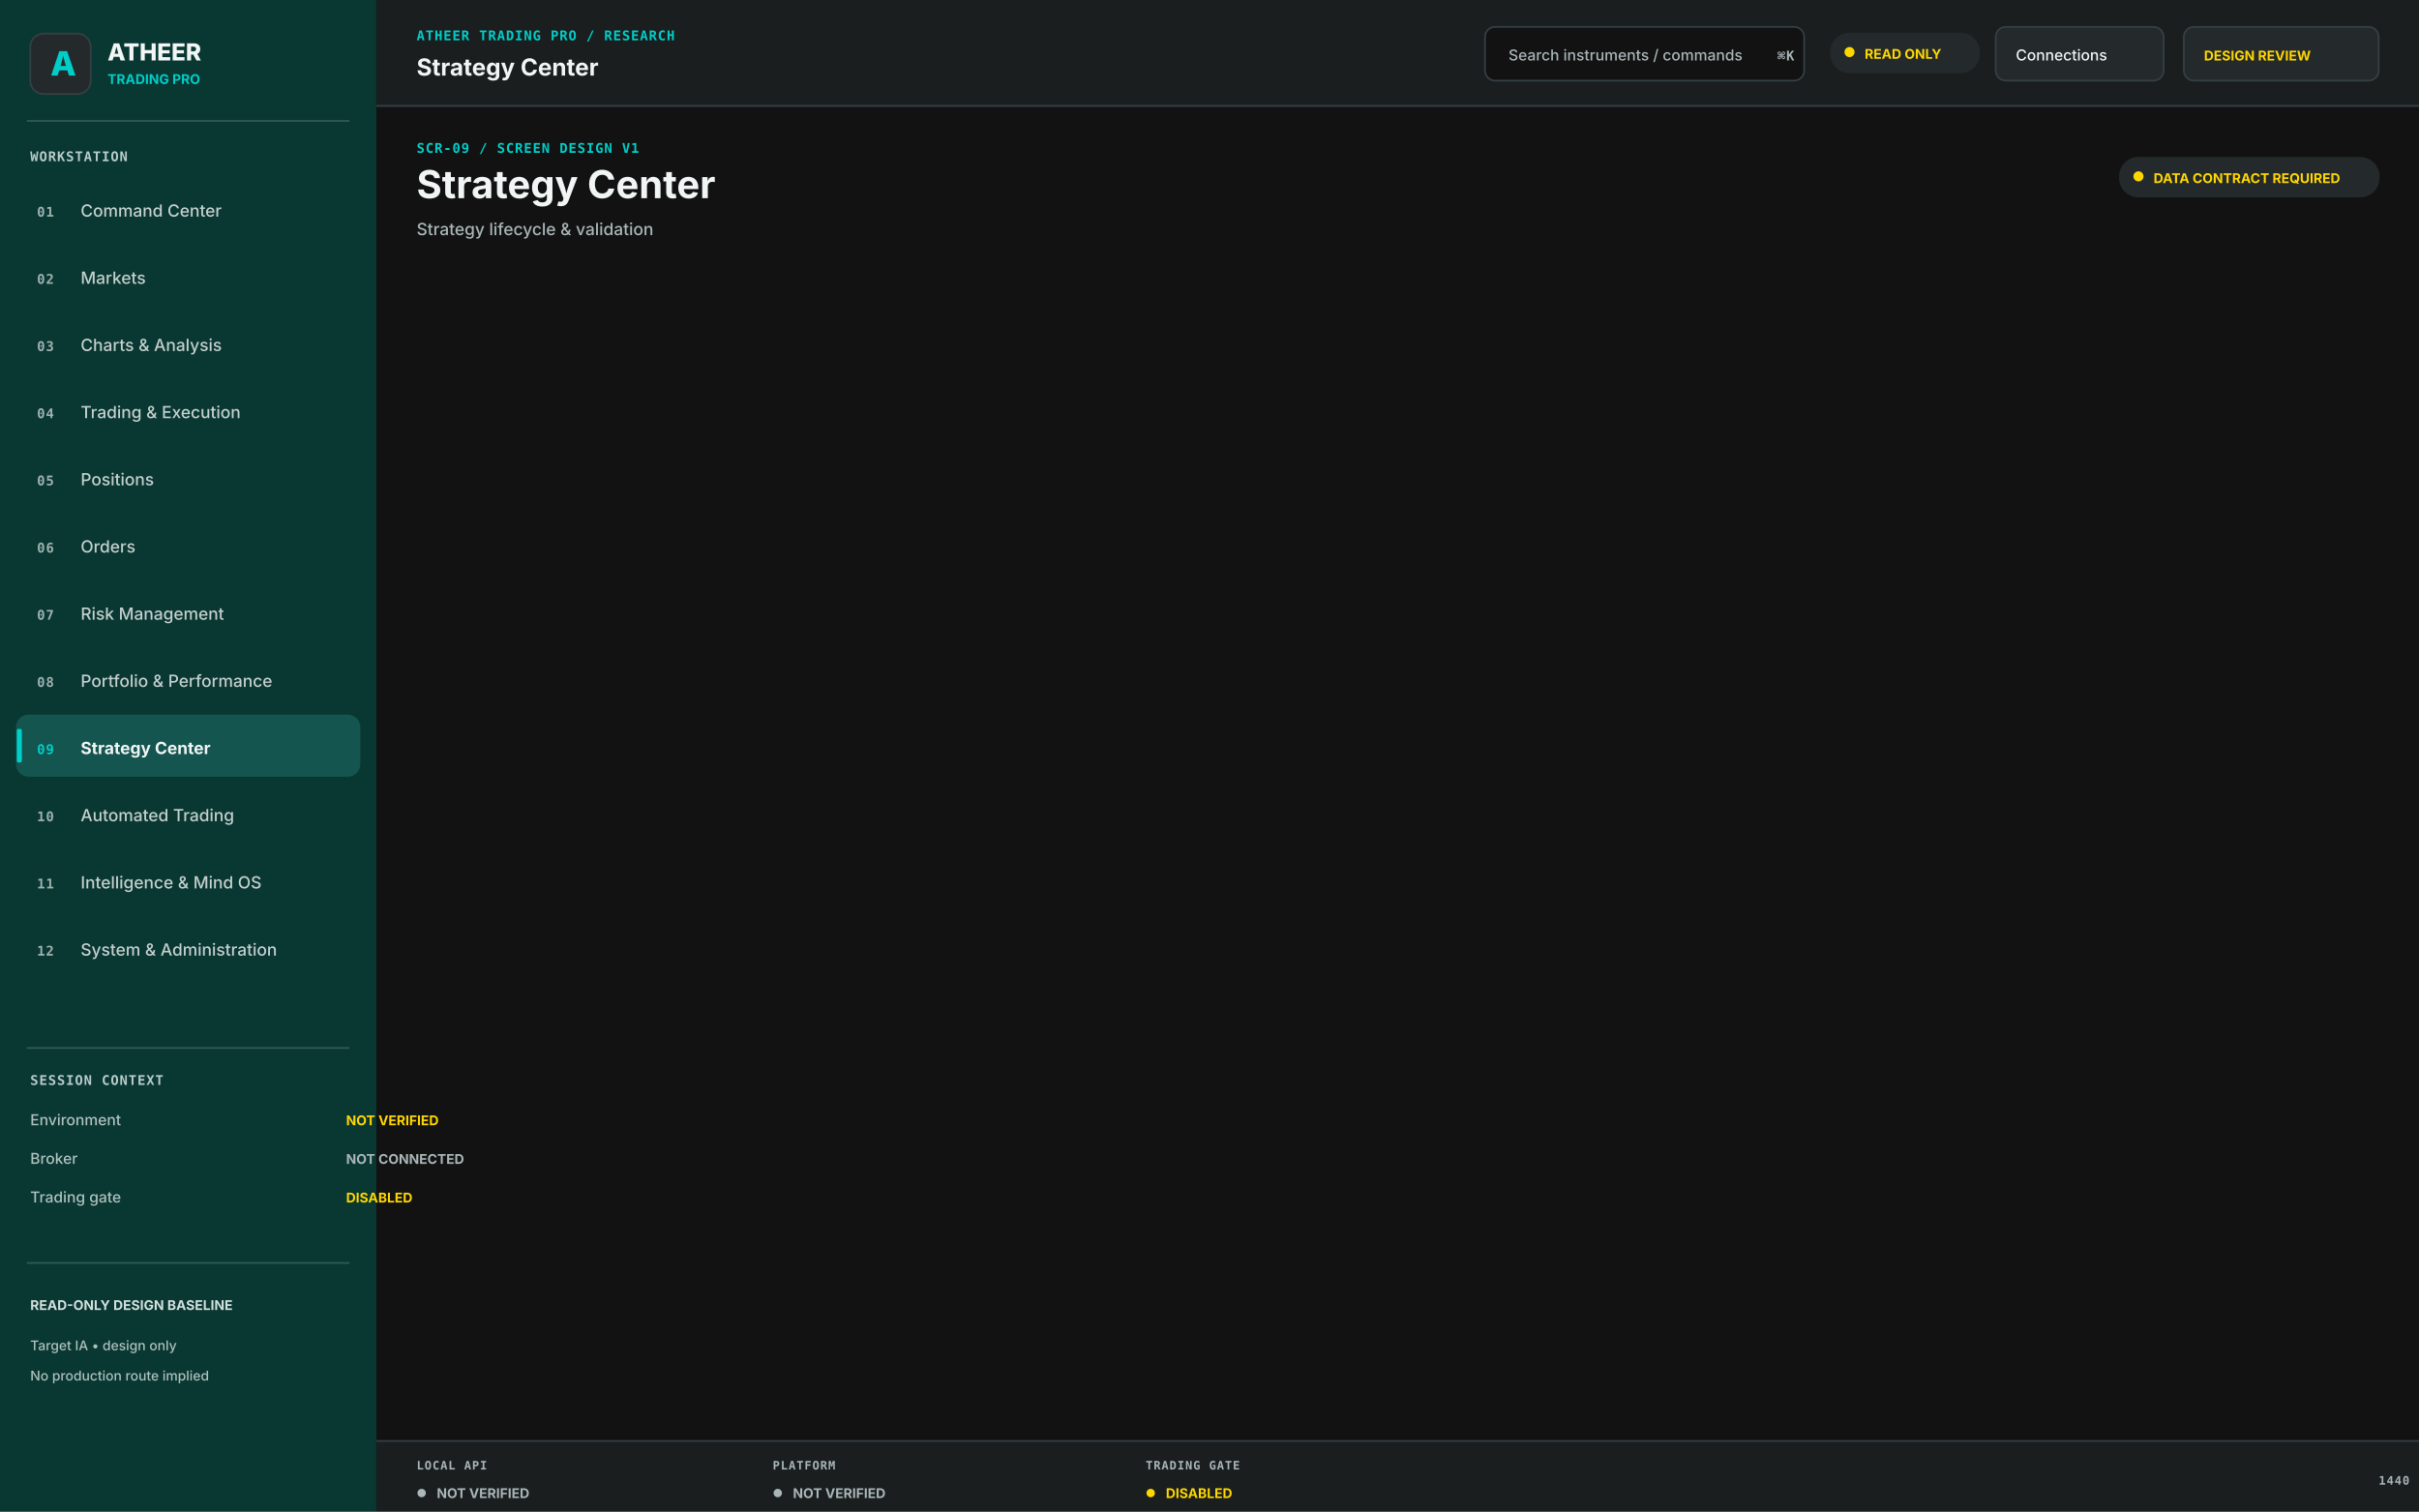
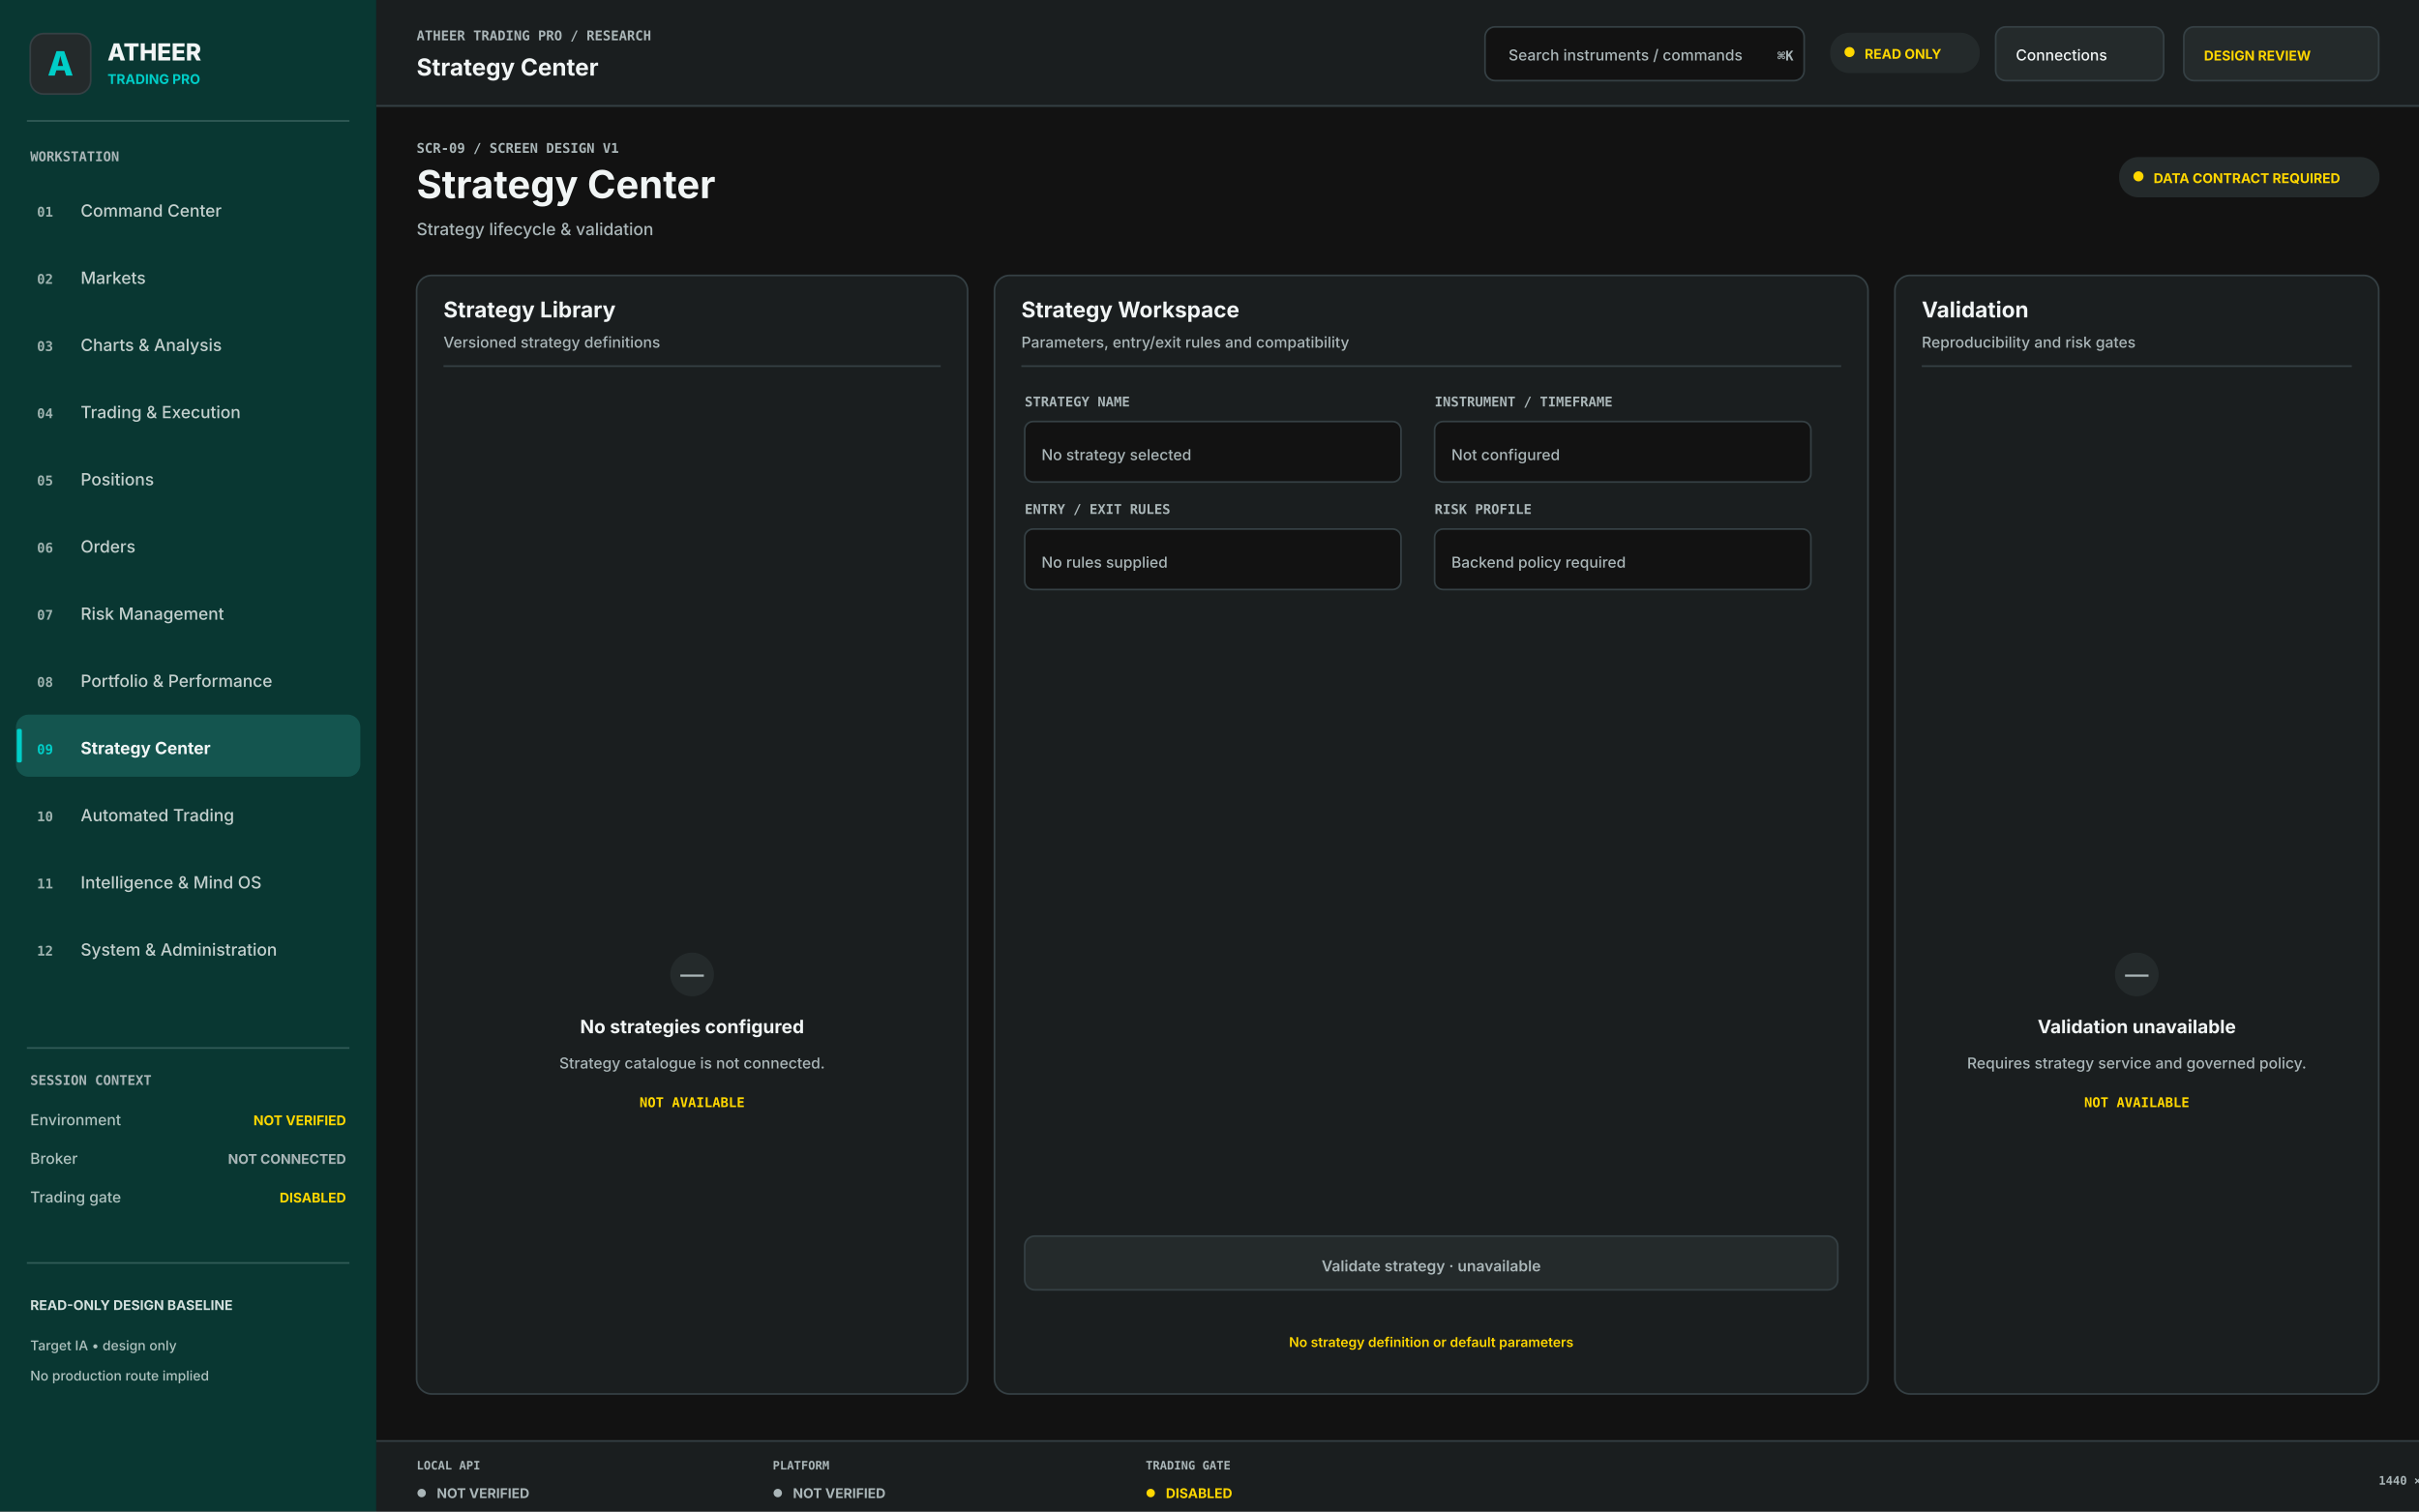
<svg xmlns="http://www.w3.org/2000/svg" width="2880" height="1800" viewBox="0 0 1440 900" role="img" aria-labelledby="design-title design-desc">
  <rect width="1440" height="900" fill="#121212" />
  <rect width="224" height="900" fill="#093732" />
-   <rect x="18" y="20" width="36" height="36" rx="8" fill="#242A2B" stroke="#354044" />
-   <text x="30" y="45" fill="#00CEC8" font-family="SF Pro Display, -apple-system, BlinkMacSystemFont, Helvetica Neue, sans-serif" font-size="20" font-weight="800">A</text>
-   <text x="64" y="36" fill="#F1F5F5" font-family="SF Pro Display, -apple-system, BlinkMacSystemFont, Helvetica Neue, sans-serif" font-size="14" font-weight="800">ATHEER</text>
-   <text x="64" y="50" fill="#00CEC8" font-family="SF Pro Display, -apple-system, BlinkMacSystemFont, Helvetica Neue, sans-serif" font-size="8" font-weight="700">TRADING PRO</text>
+   <rect x="18" y="20" width="36" height="36" rx="8" fill="#242A2B" stroke="#354044" stroke-width="1" />
+   <text x="36" y="45" text-anchor="middle" fill="#00CEC8" font-family="SF Pro Display, -apple-system, BlinkMacSystemFont, Helvetica Neue, sans-serif" font-size="20" font-weight="800">A</text>
+   <text x="64" y="36" text-anchor="start" fill="#F1F5F5" font-family="SF Pro Display, -apple-system, BlinkMacSystemFont, Helvetica Neue, sans-serif" font-size="14" font-weight="800">ATHEER</text>
+   <text x="64" y="50" text-anchor="start" fill="#00CEC8" font-family="SF Pro Display, -apple-system, BlinkMacSystemFont, Helvetica Neue, sans-serif" font-size="8" font-weight="700">TRADING PRO</text>
  <line x1="16" y1="72" x2="208" y2="72" stroke="#315B57" />
-   <text x="18" y="96" fill="#B8CCCA" font-family="SF Mono, Menlo, monospace" font-size="8" font-weight="650" letter-spacing=".5">WORKSTATION</text>
-   <text x="22" y="129" fill="#9FB3B0" font-family="SF Mono, Menlo, monospace" font-size="8" font-weight="650" letter-spacing=".5">01</text>
-   <text x="48" y="129" fill="#C4D0CE" font-family="SF Pro Display, -apple-system, BlinkMacSystemFont, Helvetica Neue, sans-serif" font-size="10" font-weight="450">Command Center</text>
-   <text x="22" y="169" fill="#9FB3B0" font-family="SF Mono, Menlo, monospace" font-size="8" font-weight="650" letter-spacing=".5">02</text>
-   <text x="48" y="169" fill="#C4D0CE" font-family="SF Pro Display, -apple-system, BlinkMacSystemFont, Helvetica Neue, sans-serif" font-size="10" font-weight="450">Markets</text>
-   <text x="22" y="209" fill="#9FB3B0" font-family="SF Mono, Menlo, monospace" font-size="8" font-weight="650" letter-spacing=".5">03</text>
-   <text x="48" y="209" fill="#C4D0CE" font-family="SF Pro Display, -apple-system, BlinkMacSystemFont, Helvetica Neue, sans-serif" font-size="10" font-weight="450">Charts &amp; Analysis</text>
-   <text x="22" y="249" fill="#9FB3B0" font-family="SF Mono, Menlo, monospace" font-size="8" font-weight="650" letter-spacing=".5">04</text>
-   <text x="48" y="249" fill="#C4D0CE" font-family="SF Pro Display, -apple-system, BlinkMacSystemFont, Helvetica Neue, sans-serif" font-size="10" font-weight="450">Trading &amp; Execution</text>
-   <text x="22" y="289" fill="#9FB3B0" font-family="SF Mono, Menlo, monospace" font-size="8" font-weight="650" letter-spacing=".5">05</text>
-   <text x="48" y="289" fill="#C4D0CE" font-family="SF Pro Display, -apple-system, BlinkMacSystemFont, Helvetica Neue, sans-serif" font-size="10" font-weight="450">Positions</text>
-   <text x="22" y="329" fill="#9FB3B0" font-family="SF Mono, Menlo, monospace" font-size="8" font-weight="650" letter-spacing=".5">06</text>
-   <text x="48" y="329" fill="#C4D0CE" font-family="SF Pro Display, -apple-system, BlinkMacSystemFont, Helvetica Neue, sans-serif" font-size="10" font-weight="450">Orders</text>
-   <text x="22" y="369" fill="#9FB3B0" font-family="SF Mono, Menlo, monospace" font-size="8" font-weight="650" letter-spacing=".5">07</text>
-   <text x="48" y="369" fill="#C4D0CE" font-family="SF Pro Display, -apple-system, BlinkMacSystemFont, Helvetica Neue, sans-serif" font-size="10" font-weight="450">Risk Management</text>
-   <text x="22" y="409" fill="#9FB3B0" font-family="SF Mono, Menlo, monospace" font-size="8" font-weight="650" letter-spacing=".5">08</text>
-   <text x="48" y="409" fill="#C4D0CE" font-family="SF Pro Display, -apple-system, BlinkMacSystemFont, Helvetica Neue, sans-serif" font-size="10" font-weight="450">Portfolio &amp; Performance</text>
-   <rect x="10" y="426" width="204" height="36" rx="7" fill="#14554F" stroke="#14554F" />
+   <text x="18" y="96" text-anchor="start" fill="#AAB6B8" font-family="SF Mono, Menlo, monospace" font-size="8" font-weight="650">WORKSTATION</text>
+   <text x="22" y="129" text-anchor="start" fill="#9FB3B0" font-family="SF Mono, Menlo, monospace" font-size="8" font-weight="650">01</text>
+   <text x="48" y="129" text-anchor="start" fill="#C4D0CE" font-family="SF Pro Display, -apple-system, BlinkMacSystemFont, Helvetica Neue, sans-serif" font-size="10" font-weight="450">Command Center</text>
+   <text x="22" y="169" text-anchor="start" fill="#9FB3B0" font-family="SF Mono, Menlo, monospace" font-size="8" font-weight="650">02</text>
+   <text x="48" y="169" text-anchor="start" fill="#C4D0CE" font-family="SF Pro Display, -apple-system, BlinkMacSystemFont, Helvetica Neue, sans-serif" font-size="10" font-weight="450">Markets</text>
+   <text x="22" y="209" text-anchor="start" fill="#9FB3B0" font-family="SF Mono, Menlo, monospace" font-size="8" font-weight="650">03</text>
+   <text x="48" y="209" text-anchor="start" fill="#C4D0CE" font-family="SF Pro Display, -apple-system, BlinkMacSystemFont, Helvetica Neue, sans-serif" font-size="10" font-weight="450">Charts &amp; Analysis</text>
+   <text x="22" y="249" text-anchor="start" fill="#9FB3B0" font-family="SF Mono, Menlo, monospace" font-size="8" font-weight="650">04</text>
+   <text x="48" y="249" text-anchor="start" fill="#C4D0CE" font-family="SF Pro Display, -apple-system, BlinkMacSystemFont, Helvetica Neue, sans-serif" font-size="10" font-weight="450">Trading &amp; Execution</text>
+   <text x="22" y="289" text-anchor="start" fill="#9FB3B0" font-family="SF Mono, Menlo, monospace" font-size="8" font-weight="650">05</text>
+   <text x="48" y="289" text-anchor="start" fill="#C4D0CE" font-family="SF Pro Display, -apple-system, BlinkMacSystemFont, Helvetica Neue, sans-serif" font-size="10" font-weight="450">Positions</text>
+   <text x="22" y="329" text-anchor="start" fill="#9FB3B0" font-family="SF Mono, Menlo, monospace" font-size="8" font-weight="650">06</text>
+   <text x="48" y="329" text-anchor="start" fill="#C4D0CE" font-family="SF Pro Display, -apple-system, BlinkMacSystemFont, Helvetica Neue, sans-serif" font-size="10" font-weight="450">Orders</text>
+   <text x="22" y="369" text-anchor="start" fill="#9FB3B0" font-family="SF Mono, Menlo, monospace" font-size="8" font-weight="650">07</text>
+   <text x="48" y="369" text-anchor="start" fill="#C4D0CE" font-family="SF Pro Display, -apple-system, BlinkMacSystemFont, Helvetica Neue, sans-serif" font-size="10" font-weight="450">Risk Management</text>
+   <text x="22" y="409" text-anchor="start" fill="#9FB3B0" font-family="SF Mono, Menlo, monospace" font-size="8" font-weight="650">08</text>
+   <text x="48" y="409" text-anchor="start" fill="#C4D0CE" font-family="SF Pro Display, -apple-system, BlinkMacSystemFont, Helvetica Neue, sans-serif" font-size="10" font-weight="450">Portfolio &amp; Performance</text>
+   <rect x="10" y="426" width="204" height="36" rx="7" fill="#14554F" stroke="#14554F" stroke-width="1" />
  <rect x="10" y="434" width="3" height="20" rx="1" fill="#00CEC8" />
-   <text x="22" y="449" fill="#00CEC8" font-family="SF Mono, Menlo, monospace" font-size="8" font-weight="650" letter-spacing=".5">09</text>
-   <text x="48" y="449" fill="#F1F5F5" font-family="SF Pro Display, -apple-system, BlinkMacSystemFont, Helvetica Neue, sans-serif" font-size="10" font-weight="650">Strategy Center</text>
-   <text x="22" y="489" fill="#9FB3B0" font-family="SF Mono, Menlo, monospace" font-size="8" font-weight="650" letter-spacing=".5">10</text>
-   <text x="48" y="489" fill="#C4D0CE" font-family="SF Pro Display, -apple-system, BlinkMacSystemFont, Helvetica Neue, sans-serif" font-size="10" font-weight="450">Automated Trading</text>
-   <text x="22" y="529" fill="#9FB3B0" font-family="SF Mono, Menlo, monospace" font-size="8" font-weight="650" letter-spacing=".5">11</text>
-   <text x="48" y="529" fill="#C4D0CE" font-family="SF Pro Display, -apple-system, BlinkMacSystemFont, Helvetica Neue, sans-serif" font-size="10" font-weight="450">Intelligence &amp; Mind OS</text>
-   <text x="22" y="569" fill="#9FB3B0" font-family="SF Mono, Menlo, monospace" font-size="8" font-weight="650" letter-spacing=".5">12</text>
-   <text x="48" y="569" fill="#C4D0CE" font-family="SF Pro Display, -apple-system, BlinkMacSystemFont, Helvetica Neue, sans-serif" font-size="10" font-weight="450">System &amp; Administration</text>
+   <text x="22" y="449" text-anchor="start" fill="#00CEC8" font-family="SF Mono, Menlo, monospace" font-size="8" font-weight="650">09</text>
+   <text x="48" y="449" text-anchor="start" fill="#F1F5F5" font-family="SF Pro Display, -apple-system, BlinkMacSystemFont, Helvetica Neue, sans-serif" font-size="10" font-weight="650">Strategy Center</text>
+   <text x="22" y="489" text-anchor="start" fill="#9FB3B0" font-family="SF Mono, Menlo, monospace" font-size="8" font-weight="650">10</text>
+   <text x="48" y="489" text-anchor="start" fill="#C4D0CE" font-family="SF Pro Display, -apple-system, BlinkMacSystemFont, Helvetica Neue, sans-serif" font-size="10" font-weight="450">Automated Trading</text>
+   <text x="22" y="529" text-anchor="start" fill="#9FB3B0" font-family="SF Mono, Menlo, monospace" font-size="8" font-weight="650">11</text>
+   <text x="48" y="529" text-anchor="start" fill="#C4D0CE" font-family="SF Pro Display, -apple-system, BlinkMacSystemFont, Helvetica Neue, sans-serif" font-size="10" font-weight="450">Intelligence &amp; Mind OS</text>
+   <text x="22" y="569" text-anchor="start" fill="#9FB3B0" font-family="SF Mono, Menlo, monospace" font-size="8" font-weight="650">12</text>
+   <text x="48" y="569" text-anchor="start" fill="#C4D0CE" font-family="SF Pro Display, -apple-system, BlinkMacSystemFont, Helvetica Neue, sans-serif" font-size="10" font-weight="450">System &amp; Administration</text>
  <line x1="16" y1="624" x2="208" y2="624" stroke="#315B57" />
-   <text x="18" y="646" fill="#B8CCCA" font-family="SF Mono, Menlo, monospace" font-size="8" font-weight="650" letter-spacing=".5">SESSION CONTEXT</text>
-   <text x="18" y="670" fill="#AFC2BF" font-family="SF Pro Display, -apple-system, BlinkMacSystemFont, Helvetica Neue, sans-serif" font-size="9" font-weight="500">Environment</text>
-   <text x="206" y="670" fill="#FFD700" font-family="SF Pro Display, -apple-system, BlinkMacSystemFont, Helvetica Neue, sans-serif" font-size="8" font-weight="650">NOT VERIFIED</text>
-   <text x="18" y="693" fill="#AFC2BF" font-family="SF Pro Display, -apple-system, BlinkMacSystemFont, Helvetica Neue, sans-serif" font-size="9" font-weight="500">Broker</text>
-   <text x="206" y="693" fill="#AAB6B8" font-family="SF Pro Display, -apple-system, BlinkMacSystemFont, Helvetica Neue, sans-serif" font-size="8" font-weight="650">NOT CONNECTED</text>
-   <text x="18" y="716" fill="#AFC2BF" font-family="SF Pro Display, -apple-system, BlinkMacSystemFont, Helvetica Neue, sans-serif" font-size="9" font-weight="500">Trading gate</text>
-   <text x="206" y="716" fill="#FFD700" font-family="SF Pro Display, -apple-system, BlinkMacSystemFont, Helvetica Neue, sans-serif" font-size="8" font-weight="650">DISABLED</text>
+   <text x="18" y="646" text-anchor="start" fill="#AAB6B8" font-family="SF Mono, Menlo, monospace" font-size="8" font-weight="650">SESSION CONTEXT</text>
+   <text x="18" y="670" text-anchor="start" fill="#AFC2BF" font-family="SF Pro Display, -apple-system, BlinkMacSystemFont, Helvetica Neue, sans-serif" font-size="9" font-weight="500">Environment</text>
+   <text x="206" y="670" text-anchor="end" fill="#FFD700" font-family="SF Pro Display, -apple-system, BlinkMacSystemFont, Helvetica Neue, sans-serif" font-size="8" font-weight="650">NOT VERIFIED</text>
+   <text x="18" y="693" text-anchor="start" fill="#AFC2BF" font-family="SF Pro Display, -apple-system, BlinkMacSystemFont, Helvetica Neue, sans-serif" font-size="9" font-weight="500">Broker</text>
+   <text x="206" y="693" text-anchor="end" fill="#AAB6B8" font-family="SF Pro Display, -apple-system, BlinkMacSystemFont, Helvetica Neue, sans-serif" font-size="8" font-weight="650">NOT CONNECTED</text>
+   <text x="18" y="716" text-anchor="start" fill="#AFC2BF" font-family="SF Pro Display, -apple-system, BlinkMacSystemFont, Helvetica Neue, sans-serif" font-size="9" font-weight="500">Trading gate</text>
+   <text x="206" y="716" text-anchor="end" fill="#FFD700" font-family="SF Pro Display, -apple-system, BlinkMacSystemFont, Helvetica Neue, sans-serif" font-size="8" font-weight="650">DISABLED</text>
  <line x1="16" y1="752" x2="208" y2="752" stroke="#315B57" />
-   <text x="18" y="780" fill="#D3E0DE" font-family="SF Pro Display, -apple-system, BlinkMacSystemFont, Helvetica Neue, sans-serif" font-size="8" font-weight="650">READ-ONLY DESIGN BASELINE</text>
-   <text x="18" y="804" fill="#AFC2BF" font-family="SF Pro Display, -apple-system, BlinkMacSystemFont, Helvetica Neue, sans-serif" font-size="8" font-weight="500">Target IA • design only</text>
-   <text x="18" y="822" fill="#AFC2BF" font-family="SF Pro Display, -apple-system, BlinkMacSystemFont, Helvetica Neue, sans-serif" font-size="8" font-weight="500">No production route implied</text>
+   <text x="18" y="780" text-anchor="start" fill="#D3E0DE" font-family="SF Pro Display, -apple-system, BlinkMacSystemFont, Helvetica Neue, sans-serif" font-size="8" font-weight="650">READ-ONLY DESIGN BASELINE</text>
+   <text x="18" y="804" text-anchor="start" fill="#AFC2BF" font-family="SF Pro Display, -apple-system, BlinkMacSystemFont, Helvetica Neue, sans-serif" font-size="8" font-weight="500">Target IA • design only</text>
+   <text x="18" y="822" text-anchor="start" fill="#AFC2BF" font-family="SF Pro Display, -apple-system, BlinkMacSystemFont, Helvetica Neue, sans-serif" font-size="8" font-weight="500">No production route implied</text>
  <rect x="224" width="1216" height="64" fill="#1A1E1F" />
  <line x1="224" y1="63" x2="1440" y2="63" stroke="#354044" />
-   <text x="248" y="24" fill="#00CEC8" font-family="SF Mono, Menlo, monospace" font-size="8" font-weight="650" letter-spacing=".5">ATHEER TRADING PRO  /  RESEARCH</text>
-   <text x="248" y="45" fill="#F1F5F5" font-family="SF Pro Display, -apple-system, BlinkMacSystemFont, Helvetica Neue, sans-serif" font-size="14" font-weight="650">Strategy Center</text>
-   <rect x="884" y="16" width="190" height="32" rx="6" fill="#121212" stroke="#354044" />
-   <text x="898" y="36" fill="#AAB6B8" font-family="SF Pro Display, -apple-system, BlinkMacSystemFont, Helvetica Neue, sans-serif" font-size="9" font-weight="500">Search instruments / commands</text>
-   <text x="1058" y="36" fill="#AAB6B8" font-family="SF Mono, Menlo, monospace" font-size="8" font-weight="650" letter-spacing=".5">⌘K</text>
-   <rect x="1090" y="20" width="88" height="23" rx="11" fill="#242A2B" stroke="#242A2B" />
+   <text x="248" y="24" text-anchor="start" fill="#AAB6B8" font-family="SF Mono, Menlo, monospace" font-size="8" font-weight="650">ATHEER TRADING PRO  /  RESEARCH</text>
+   <text x="248" y="45" text-anchor="start" fill="#F1F5F5" font-family="SF Pro Display, -apple-system, BlinkMacSystemFont, Helvetica Neue, sans-serif" font-size="14" font-weight="650">Strategy Center</text>
+   <rect x="884" y="16" width="190" height="32" rx="6" fill="#121212" stroke="#354044" stroke-width="1" />
+   <text x="898" y="36" text-anchor="start" fill="#AAB6B8" font-family="SF Pro Display, -apple-system, BlinkMacSystemFont, Helvetica Neue, sans-serif" font-size="9" font-weight="500">Search instruments / commands</text>
+   <text x="1058" y="36" text-anchor="start" fill="#AAB6B8" font-family="SF Mono, Menlo, monospace" font-size="8" font-weight="650">⌘K</text>
+   <rect x="1090" y="20" width="88" height="23" rx="11" fill="#242A2B" stroke="#242A2B" stroke-width="1" />
  <circle cx="1101" cy="31" r="3" fill="#FFD700" />
-   <text x="1110" y="35" fill="#FFD700" font-family="SF Pro Display, -apple-system, BlinkMacSystemFont, Helvetica Neue, sans-serif" font-size="8" font-weight="700">READ ONLY</text>
-   <rect x="1188" y="16" width="100" height="32" rx="6" fill="#242A2B" stroke="#354044" />
-   <text x="1200" y="36" fill="#F1F5F5" font-family="SF Pro Display, -apple-system, BlinkMacSystemFont, Helvetica Neue, sans-serif" font-size="9" font-weight="500">Connections</text>
-   <rect x="1300" y="16" width="116" height="32" rx="6" fill="#242A2B" stroke="#354044" />
-   <text x="1312" y="36" fill="#FFD700" font-family="SF Pro Display, -apple-system, BlinkMacSystemFont, Helvetica Neue, sans-serif" font-size="8" font-weight="700">DESIGN REVIEW</text>
-   <text x="248" y="91" fill="#00CEC8" font-family="SF Mono, Menlo, monospace" font-size="8" font-weight="650" letter-spacing=".5">SCR-09  /  SCREEN DESIGN V1</text>
-   <text x="248" y="118" fill="#F1F5F5" font-family="SF Pro Display, -apple-system, BlinkMacSystemFont, Helvetica Neue, sans-serif" font-size="23" font-weight="750">Strategy Center</text>
-   <text x="248" y="140" fill="#AAB6B8" font-family="SF Pro Display, -apple-system, BlinkMacSystemFont, Helvetica Neue, sans-serif" font-size="10" font-weight="450">Strategy lifecycle &amp; validation</text>
-   <rect x="1262" y="94" width="154" height="23" rx="11" fill="#242A2B" stroke="#242A2B" />
+   <text x="1110" y="35" text-anchor="start" fill="#FFD700" font-family="SF Pro Display, -apple-system, BlinkMacSystemFont, Helvetica Neue, sans-serif" font-size="8" font-weight="700">READ ONLY</text>
+   <rect x="1188" y="16" width="100" height="32" rx="6" fill="#242A2B" stroke="#354044" stroke-width="1" />
+   <text x="1200" y="36" text-anchor="start" fill="#F1F5F5" font-family="SF Pro Display, -apple-system, BlinkMacSystemFont, Helvetica Neue, sans-serif" font-size="9" font-weight="500">Connections</text>
+   <rect x="1300" y="16" width="116" height="32" rx="6" fill="#242A2B" stroke="#354044" stroke-width="1" />
+   <text x="1312" y="36" text-anchor="start" fill="#FFD700" font-family="SF Pro Display, -apple-system, BlinkMacSystemFont, Helvetica Neue, sans-serif" font-size="8" font-weight="700">DESIGN REVIEW</text>
+   <text x="248" y="91" text-anchor="start" fill="#AAB6B8" font-family="SF Mono, Menlo, monospace" font-size="8" font-weight="650">SCR-09  /  SCREEN DESIGN V1</text>
+   <text x="248" y="118" text-anchor="start" fill="#F1F5F5" font-family="SF Pro Display, -apple-system, BlinkMacSystemFont, Helvetica Neue, sans-serif" font-size="23" font-weight="750">Strategy Center</text>
+   <text x="248" y="140" text-anchor="start" fill="#AAB6B8" font-family="SF Pro Display, -apple-system, BlinkMacSystemFont, Helvetica Neue, sans-serif" font-size="10" font-weight="500">Strategy lifecycle &amp; validation</text>
+   <rect x="1262" y="94" width="154" height="23" rx="11" fill="#242A2B" stroke="#242A2B" stroke-width="1" />
  <circle cx="1273" cy="105" r="3" fill="#FFD700" />
-   <text x="1282" y="109" fill="#FFD700" font-family="SF Pro Display, -apple-system, BlinkMacSystemFont, Helvetica Neue, sans-serif" font-size="8" font-weight="700">DATA CONTRACT REQUIRED</text>
+   <text x="1282" y="109" text-anchor="start" fill="#FFD700" font-family="SF Pro Display, -apple-system, BlinkMacSystemFont, Helvetica Neue, sans-serif" font-size="8" font-weight="700">DATA CONTRACT REQUIRED</text>
  <rect x="224" y="858" width="1216" height="42" fill="#1A1E1F" />
  <line x1="224" y1="858" x2="1440" y2="858" stroke="#354044" />
-   <text x="248" y="875" fill="#AAB6B8" font-family="SF Mono, Menlo, monospace" font-size="7" font-weight="650" letter-spacing=".5">LOCAL API</text>
+   <text x="248" y="875" text-anchor="start" fill="#AAB6B8" font-family="SF Mono, Menlo, monospace" font-size="7" font-weight="650">LOCAL API</text>
  <circle cx="251" cy="889" r="2.5" fill="#AAB6B8" />
-   <text x="260" y="892" fill="#AAB6B8" font-family="SF Pro Display, -apple-system, BlinkMacSystemFont, Helvetica Neue, sans-serif" font-size="8" font-weight="650">NOT VERIFIED</text>
-   <text x="460" y="875" fill="#AAB6B8" font-family="SF Mono, Menlo, monospace" font-size="7" font-weight="650" letter-spacing=".5">PLATFORM</text>
+   <text x="260" y="892" text-anchor="start" fill="#AAB6B8" font-family="SF Pro Display, -apple-system, BlinkMacSystemFont, Helvetica Neue, sans-serif" font-size="8" font-weight="650">NOT VERIFIED</text>
+   <text x="460" y="875" text-anchor="start" fill="#AAB6B8" font-family="SF Mono, Menlo, monospace" font-size="7" font-weight="650">PLATFORM</text>
  <circle cx="463" cy="889" r="2.5" fill="#AAB6B8" />
-   <text x="472" y="892" fill="#AAB6B8" font-family="SF Pro Display, -apple-system, BlinkMacSystemFont, Helvetica Neue, sans-serif" font-size="8" font-weight="650">NOT VERIFIED</text>
-   <text x="682" y="875" fill="#AAB6B8" font-family="SF Mono, Menlo, monospace" font-size="7" font-weight="650" letter-spacing=".5">TRADING GATE</text>
+   <text x="472" y="892" text-anchor="start" fill="#AAB6B8" font-family="SF Pro Display, -apple-system, BlinkMacSystemFont, Helvetica Neue, sans-serif" font-size="8" font-weight="650">NOT VERIFIED</text>
+   <text x="682" y="875" text-anchor="start" fill="#AAB6B8" font-family="SF Mono, Menlo, monospace" font-size="7" font-weight="650">TRADING GATE</text>
  <circle cx="685" cy="889" r="2.5" fill="#FFD700" />
-   <text x="694" y="892" fill="#FFD700" font-family="SF Pro Display, -apple-system, BlinkMacSystemFont, Helvetica Neue, sans-serif" font-size="8" font-weight="650">DISABLED</text>
-   <text x="1416" y="884" fill="#AAB6B8" font-family="SF Mono, Menlo, monospace" font-size="7" font-weight="650" letter-spacing=".5">1440 × 900 PT  /  2× EXPORT</text>undefined</svg>
+   <text x="694" y="892" text-anchor="start" fill="#FFD700" font-family="SF Pro Display, -apple-system, BlinkMacSystemFont, Helvetica Neue, sans-serif" font-size="8" font-weight="650">DISABLED</text>
+   <text x="1416" y="884" text-anchor="start" fill="#AAB6B8" font-family="SF Mono, Menlo, monospace" font-size="7" font-weight="650">1440 × 900 PT / 2× EXPORT</text>
+   <rect x="248" y="164" width="328" height="666" rx="9" fill="#1A1E1F" stroke="#354044" stroke-width="1" />
+   <text x="264" y="189" text-anchor="start" fill="#F1F5F5" font-family="SF Pro Display, -apple-system, BlinkMacSystemFont, Helvetica Neue, sans-serif" font-size="13" font-weight="650">Strategy Library</text>
+   <text x="264" y="207" text-anchor="start" fill="#AAB6B8" font-family="SF Pro Display, -apple-system, BlinkMacSystemFont, Helvetica Neue, sans-serif" font-size="9" font-weight="500">Versioned strategy definitions</text>
+   <line x1="264" y1="218" x2="560" y2="218" stroke="#354044" />
+   <circle cx="412" cy="580.22" r="13" fill="#242A2B" />
+   <text x="412" y="585.22" text-anchor="middle" fill="#AAB6B8" font-family="SF Pro Display, -apple-system, BlinkMacSystemFont, Helvetica Neue, sans-serif" font-size="14" font-weight="500">—</text>
+   <text x="412" y="615.22" text-anchor="middle" fill="#F1F5F5" font-family="SF Pro Display, -apple-system, BlinkMacSystemFont, Helvetica Neue, sans-serif" font-size="11" font-weight="650">No strategies configured</text>
+   <text x="412" y="636.22" text-anchor="middle" fill="#AAB6B8" font-family="SF Pro Display, -apple-system, BlinkMacSystemFont, Helvetica Neue, sans-serif" font-size="9" font-weight="450">Strategy catalogue is not connected.</text>
+   <text x="412" y="659.22" text-anchor="middle" fill="#FFD700" font-family="SF Mono, Menlo, monospace" font-size="8" font-weight="700">NOT AVAILABLE</text>
+   <rect x="592" y="164" width="520" height="666" rx="9" fill="#1A1E1F" stroke="#354044" stroke-width="1" />
+   <text x="608" y="189" text-anchor="start" fill="#F1F5F5" font-family="SF Pro Display, -apple-system, BlinkMacSystemFont, Helvetica Neue, sans-serif" font-size="13" font-weight="650">Strategy Workspace</text>
+   <text x="608" y="207" text-anchor="start" fill="#AAB6B8" font-family="SF Pro Display, -apple-system, BlinkMacSystemFont, Helvetica Neue, sans-serif" font-size="9" font-weight="500">Parameters, entry/exit rules and compatibility</text>
+   <line x1="608" y1="218" x2="1096" y2="218" stroke="#354044" />
+   <text x="610" y="242" text-anchor="start" fill="#AAB6B8" font-family="SF Mono, Menlo, monospace" font-size="8" font-weight="650">STRATEGY NAME</text>
+   <rect x="610" y="251" width="224" height="36" rx="5" fill="#121212" stroke="#354044" stroke-width="1" />
+   <text x="620" y="274" text-anchor="start" fill="#AAB6B8" font-family="SF Pro Display, -apple-system, BlinkMacSystemFont, Helvetica Neue, sans-serif" font-size="9" font-weight="500">No strategy selected</text>
+   <text x="854" y="242" text-anchor="start" fill="#AAB6B8" font-family="SF Mono, Menlo, monospace" font-size="8" font-weight="650">INSTRUMENT / TIMEFRAME</text>
+   <rect x="854" y="251" width="224" height="36" rx="5" fill="#121212" stroke="#354044" stroke-width="1" />
+   <text x="864" y="274" text-anchor="start" fill="#AAB6B8" font-family="SF Pro Display, -apple-system, BlinkMacSystemFont, Helvetica Neue, sans-serif" font-size="9" font-weight="500">Not configured</text>
+   <text x="610" y="306" text-anchor="start" fill="#AAB6B8" font-family="SF Mono, Menlo, monospace" font-size="8" font-weight="650">ENTRY / EXIT RULES</text>
+   <rect x="610" y="315" width="224" height="36" rx="5" fill="#121212" stroke="#354044" stroke-width="1" />
+   <text x="620" y="338" text-anchor="start" fill="#AAB6B8" font-family="SF Pro Display, -apple-system, BlinkMacSystemFont, Helvetica Neue, sans-serif" font-size="9" font-weight="500">No rules supplied</text>
+   <text x="854" y="306" text-anchor="start" fill="#AAB6B8" font-family="SF Mono, Menlo, monospace" font-size="8" font-weight="650">RISK PROFILE</text>
+   <rect x="854" y="315" width="224" height="36" rx="5" fill="#121212" stroke="#354044" stroke-width="1" />
+   <text x="864" y="338" text-anchor="start" fill="#AAB6B8" font-family="SF Pro Display, -apple-system, BlinkMacSystemFont, Helvetica Neue, sans-serif" font-size="9" font-weight="500">Backend policy required</text>
+   <rect x="610" y="736" width="484" height="32" rx="6" fill="#242A2B" stroke="#354044" stroke-width="1" />
+   <text x="852" y="757" text-anchor="middle" fill="#AAB6B8" font-family="SF Pro Display, -apple-system, BlinkMacSystemFont, Helvetica Neue, sans-serif" font-size="9" font-weight="600">Validate strategy · unavailable</text>
+   <text x="852" y="802" text-anchor="middle" fill="#FFD700" font-family="SF Pro Display, -apple-system, BlinkMacSystemFont, Helvetica Neue, sans-serif" font-size="8" font-weight="600">No strategy definition or default parameters</text>
+   <rect x="1128" y="164" width="288" height="666" rx="9" fill="#1A1E1F" stroke="#354044" stroke-width="1" />
+   <text x="1144" y="189" text-anchor="start" fill="#F1F5F5" font-family="SF Pro Display, -apple-system, BlinkMacSystemFont, Helvetica Neue, sans-serif" font-size="13" font-weight="650">Validation</text>
+   <text x="1144" y="207" text-anchor="start" fill="#AAB6B8" font-family="SF Pro Display, -apple-system, BlinkMacSystemFont, Helvetica Neue, sans-serif" font-size="9" font-weight="500">Reproducibility and risk gates</text>
+   <line x1="1144" y1="218" x2="1400" y2="218" stroke="#354044" />
+   <circle cx="1272" cy="580.22" r="13" fill="#242A2B" />
+   <text x="1272" y="585.22" text-anchor="middle" fill="#AAB6B8" font-family="SF Pro Display, -apple-system, BlinkMacSystemFont, Helvetica Neue, sans-serif" font-size="14" font-weight="500">—</text>
+   <text x="1272" y="615.22" text-anchor="middle" fill="#F1F5F5" font-family="SF Pro Display, -apple-system, BlinkMacSystemFont, Helvetica Neue, sans-serif" font-size="11" font-weight="650">Validation unavailable</text>
+   <text x="1272" y="636.22" text-anchor="middle" fill="#AAB6B8" font-family="SF Pro Display, -apple-system, BlinkMacSystemFont, Helvetica Neue, sans-serif" font-size="9" font-weight="450">Requires strategy service and governed policy.</text>
+   <text x="1272" y="659.22" text-anchor="middle" fill="#FFD700" font-family="SF Mono, Menlo, monospace" font-size="8" font-weight="700">NOT AVAILABLE</text>
+ </svg>
